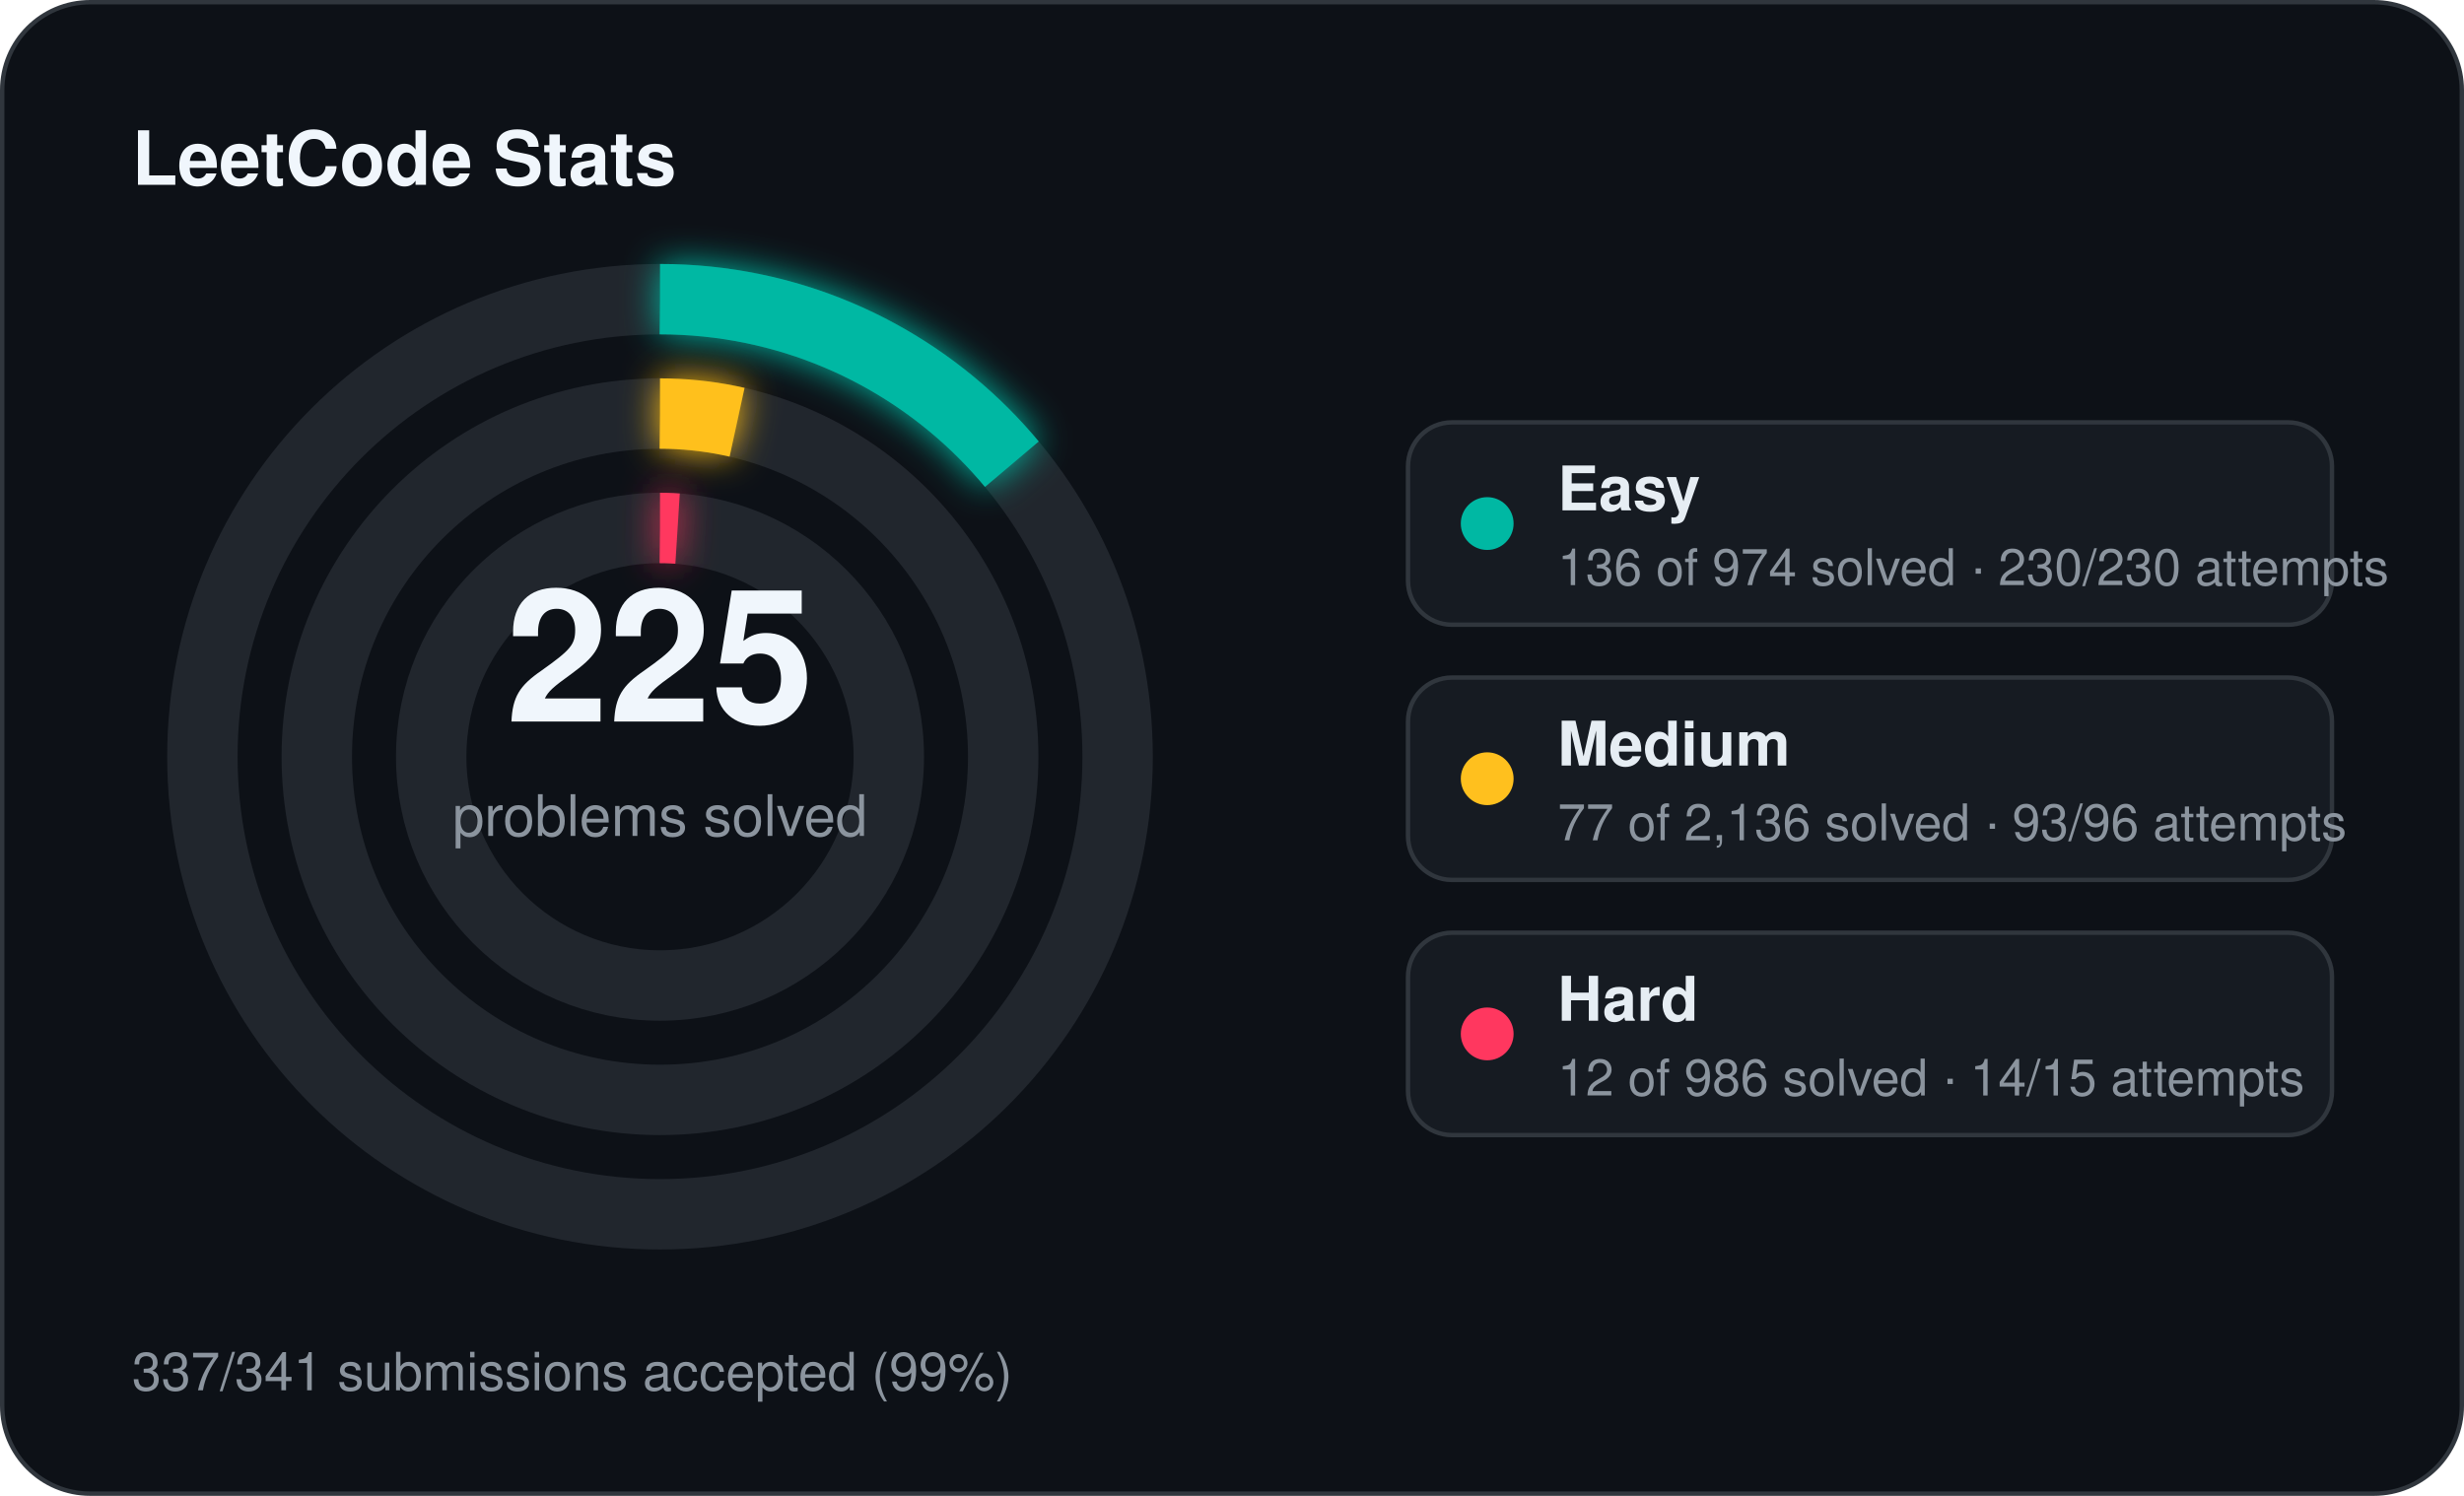
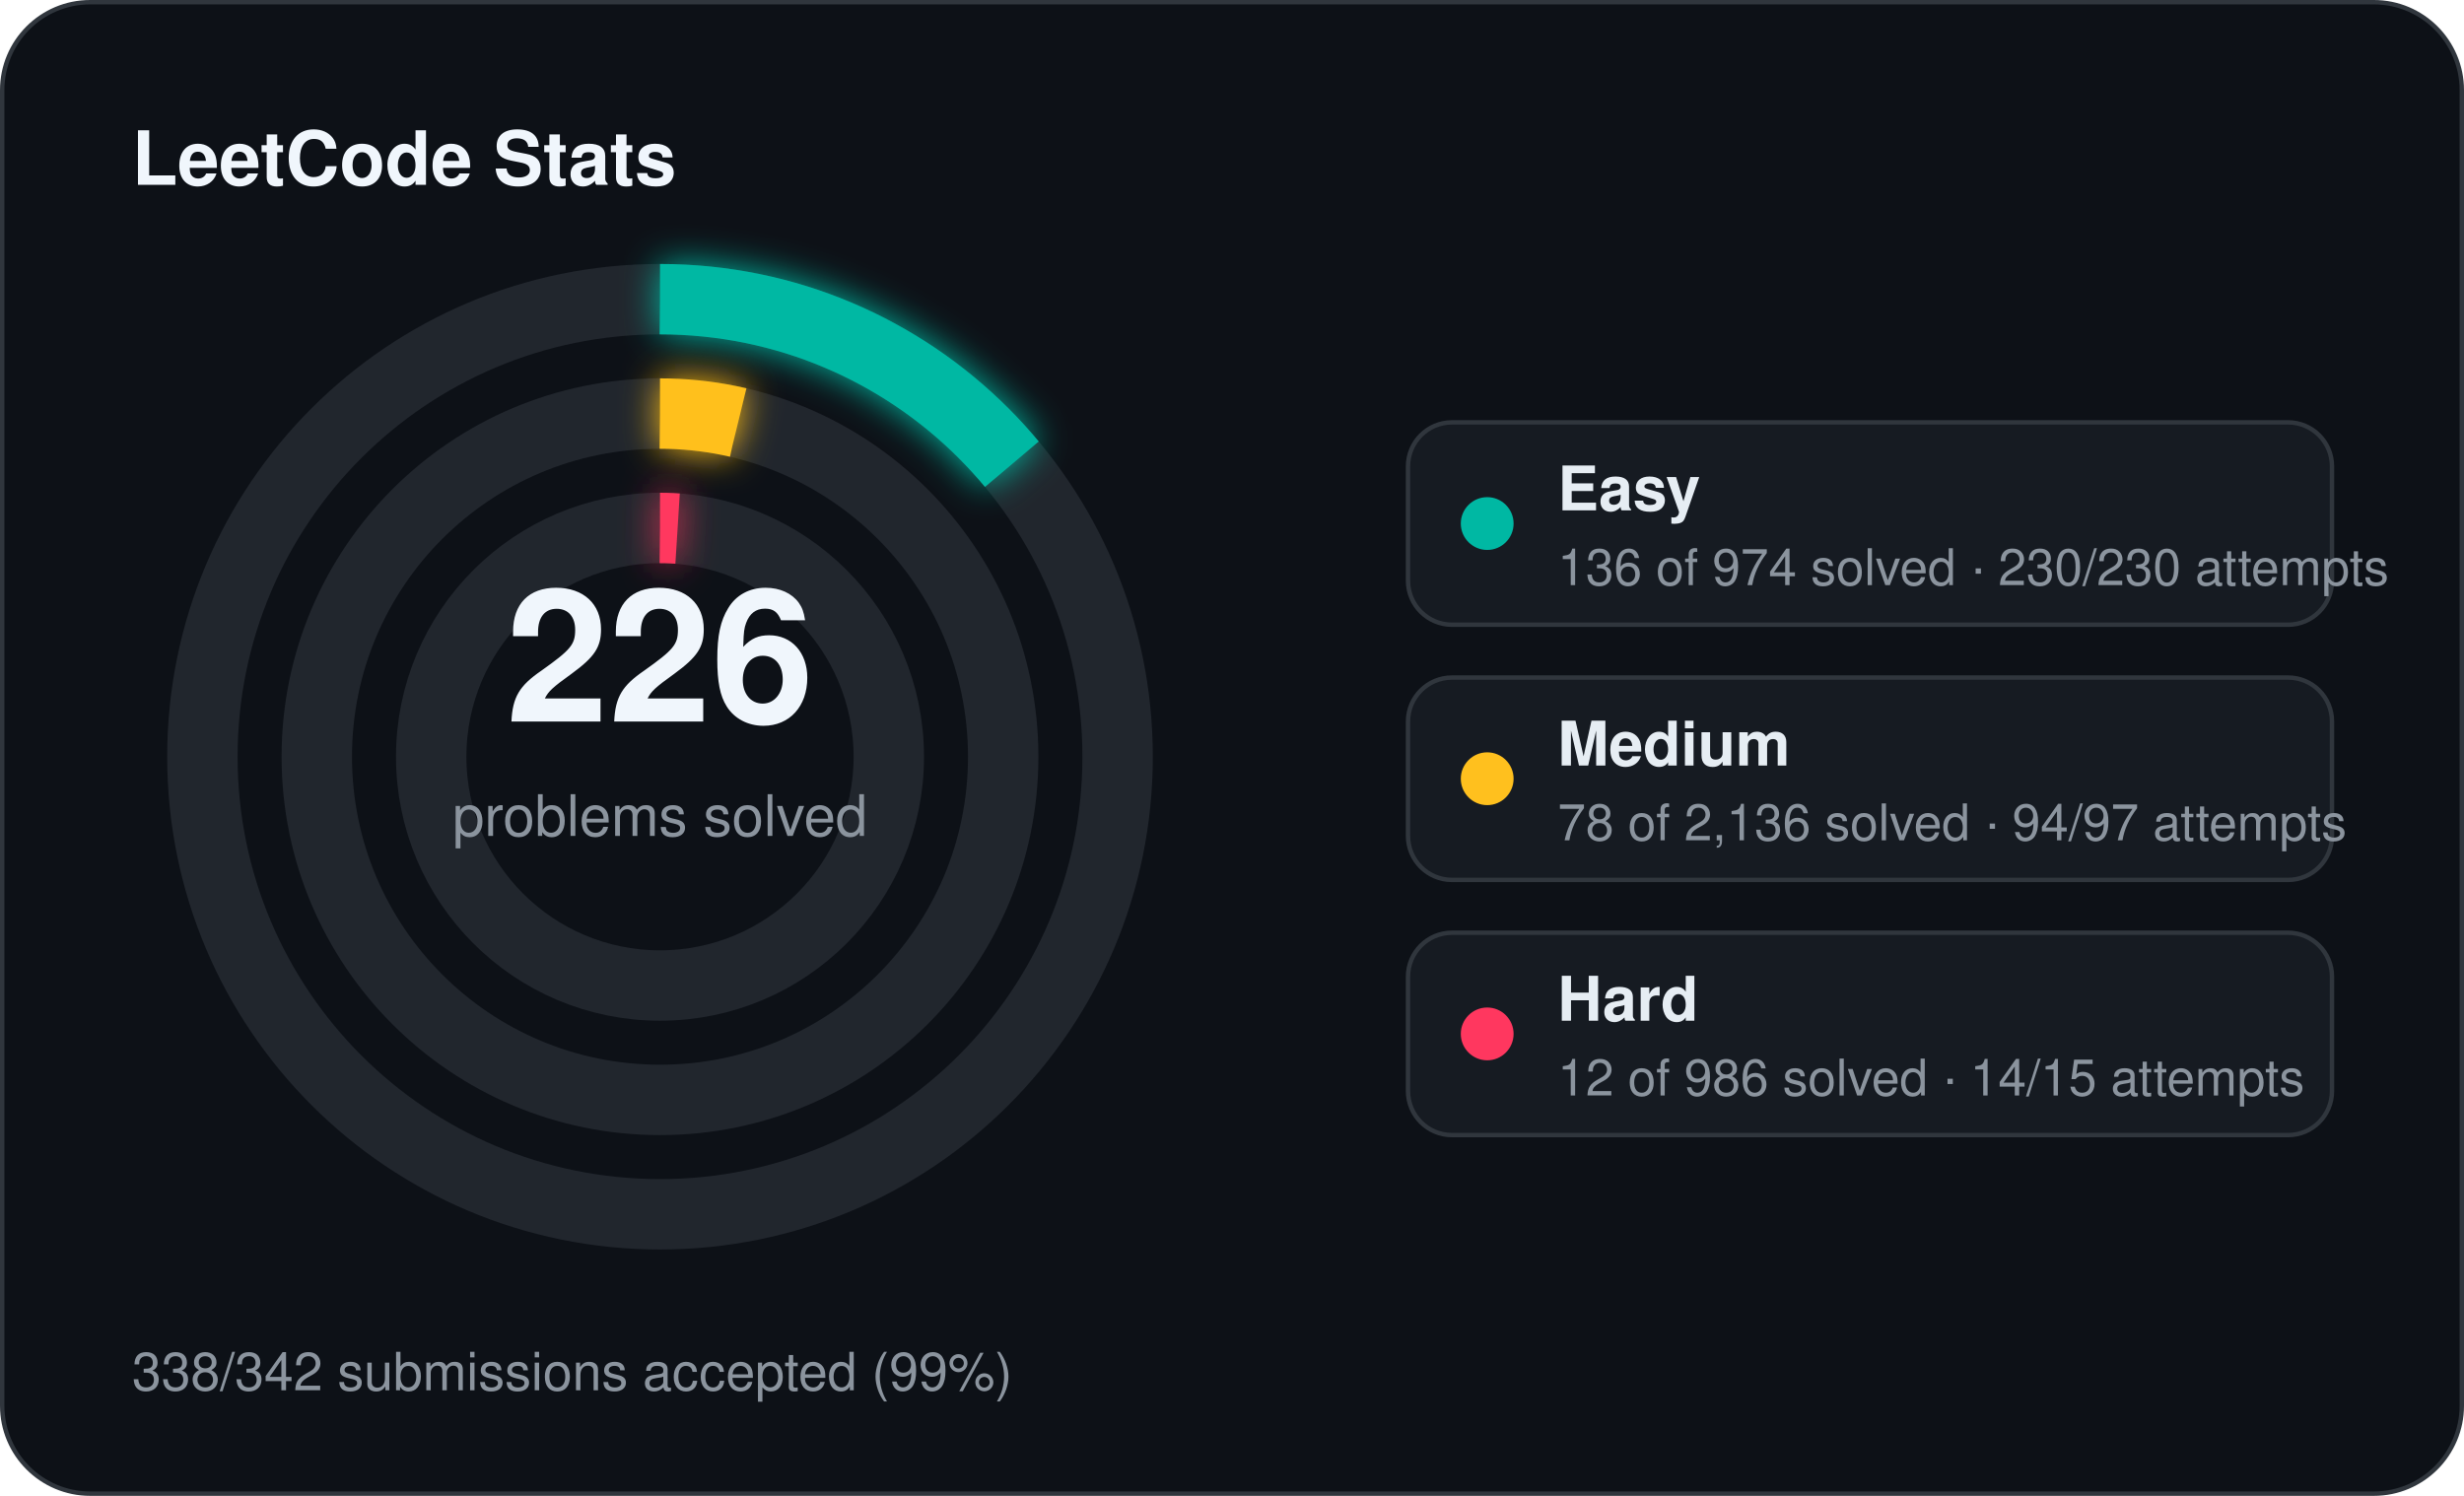
<svg xmlns="http://www.w3.org/2000/svg" width="560" height="340" viewBox="0 0 560 340">
  <defs>
    <filter id="stats-glow" x="-60%" y="-60%" width="220%" height="220%">
      <feGaussianBlur stdDeviation="4" result="blur" />
      <feMerge>
        <feMergeNode in="blur" />
        <feMergeNode in="SourceGraphic" />
      </feMerge>
    </filter>
  </defs>
  <rect x="0.5" y="0.5" width="559" height="339" rx="20" fill="#0d1117" stroke="#30363d" stroke-width="1" />
  <text x="30" y="42" fill="#f0f6fc" font-family="Segoe UI, Helvetica, Arial, sans-serif" font-size="17" font-weight="700">LeetCode Stats</text>
  <circle cx="150" cy="172" r="104" fill="none" stroke="#21262d" stroke-width="16" />
  <circle cx="150" cy="172" r="104" fill="none" stroke="#00b8a3" stroke-width="16" stroke-linecap="butt" stroke-dasharray="91.24 653.45" transform="rotate(-90 150 172)" filter="url(#stats-glow)" />
  <circle cx="150" cy="172" r="78" fill="none" stroke="#21262d" stroke-width="16" />
-   <circle cx="150" cy="172" r="78" fill="none" stroke="#ffc01e" stroke-width="16" stroke-linecap="butt" stroke-dasharray="17.67 490.09" transform="rotate(-90 150 172)" filter="url(#stats-glow)" />
+   <circle cx="150" cy="172" r="78" fill="none" stroke="#ffc01e" stroke-width="16" stroke-linecap="butt" stroke-dasharray="17.90 490.09" transform="rotate(-90 150 172)" filter="url(#stats-glow)" />
  <circle cx="150" cy="172" r="52" fill="none" stroke="#21262d" stroke-width="16" />
  <circle cx="150" cy="172" r="52" fill="none" stroke="#ff375f" stroke-width="16" stroke-linecap="butt" stroke-dasharray="4.00 326.73" transform="rotate(-90 150 172)" filter="url(#stats-glow)" />
-   <text x="150" y="164" text-anchor="middle" fill="#f0f6fc" font-family="Segoe UI, Helvetica, Arial, sans-serif" font-size="42" font-weight="700">225</text>
+   <text x="150" y="164" text-anchor="middle" fill="#f0f6fc" font-family="Segoe UI, Helvetica, Arial, sans-serif" font-size="42" font-weight="700">226</text>
  <text x="150" y="190" text-anchor="middle" fill="#8b949e" font-family="Segoe UI, Helvetica, Arial, sans-serif" font-size="13">problems solved</text>
  <rect x="320" y="96" width="210" height="46" rx="10" fill="#161b22" stroke="#30363d" stroke-width="1" />
  <circle cx="338" cy="119" r="6" fill="#00b8a3" />
  <text x="354" y="116" fill="#e6edf3" font-family="Segoe UI, Helvetica, Arial, sans-serif" font-size="14" font-weight="600">Easy</text>
  <text x="354" y="133" fill="#8b949e" font-family="Segoe UI, Helvetica, Arial, sans-serif" font-size="11.5">136 of 974 solved · 230/230 attempts</text>
  <rect x="320" y="154" width="210" height="46" rx="10" fill="#161b22" stroke="#30363d" stroke-width="1" />
  <circle cx="338" cy="177" r="6" fill="#ffc01e" />
  <text x="354" y="174" fill="#e6edf3" font-family="Segoe UI, Helvetica, Arial, sans-serif" font-size="14" font-weight="600">Medium</text>
-   <text x="354" y="191" fill="#8b949e" font-family="Segoe UI, Helvetica, Arial, sans-serif" font-size="11.5">77 of 2,136 solved · 93/96 attempts</text>
+   <text x="354" y="191" fill="#8b949e" font-family="Segoe UI, Helvetica, Arial, sans-serif" font-size="11.5">78 of 2,136 solved · 94/97 attempts</text>
  <rect x="320" y="212" width="210" height="46" rx="10" fill="#161b22" stroke="#30363d" stroke-width="1" />
  <circle cx="338" cy="235" r="6" fill="#ff375f" />
  <text x="354" y="232" fill="#e6edf3" font-family="Segoe UI, Helvetica, Arial, sans-serif" font-size="14" font-weight="600">Hard</text>
  <text x="354" y="249" fill="#8b949e" font-family="Segoe UI, Helvetica, Arial, sans-serif" font-size="11.5">12 of 986 solved · 14/15 attempts</text>
-   <text x="30" y="316" fill="#8b949e" font-family="Segoe UI, Helvetica, Arial, sans-serif" font-size="12">337/341 submissions accepted (99%)</text>
+   <text x="30" y="316" fill="#8b949e" font-family="Segoe UI, Helvetica, Arial, sans-serif" font-size="12">338/342 submissions accepted (99%)</text>
</svg>
